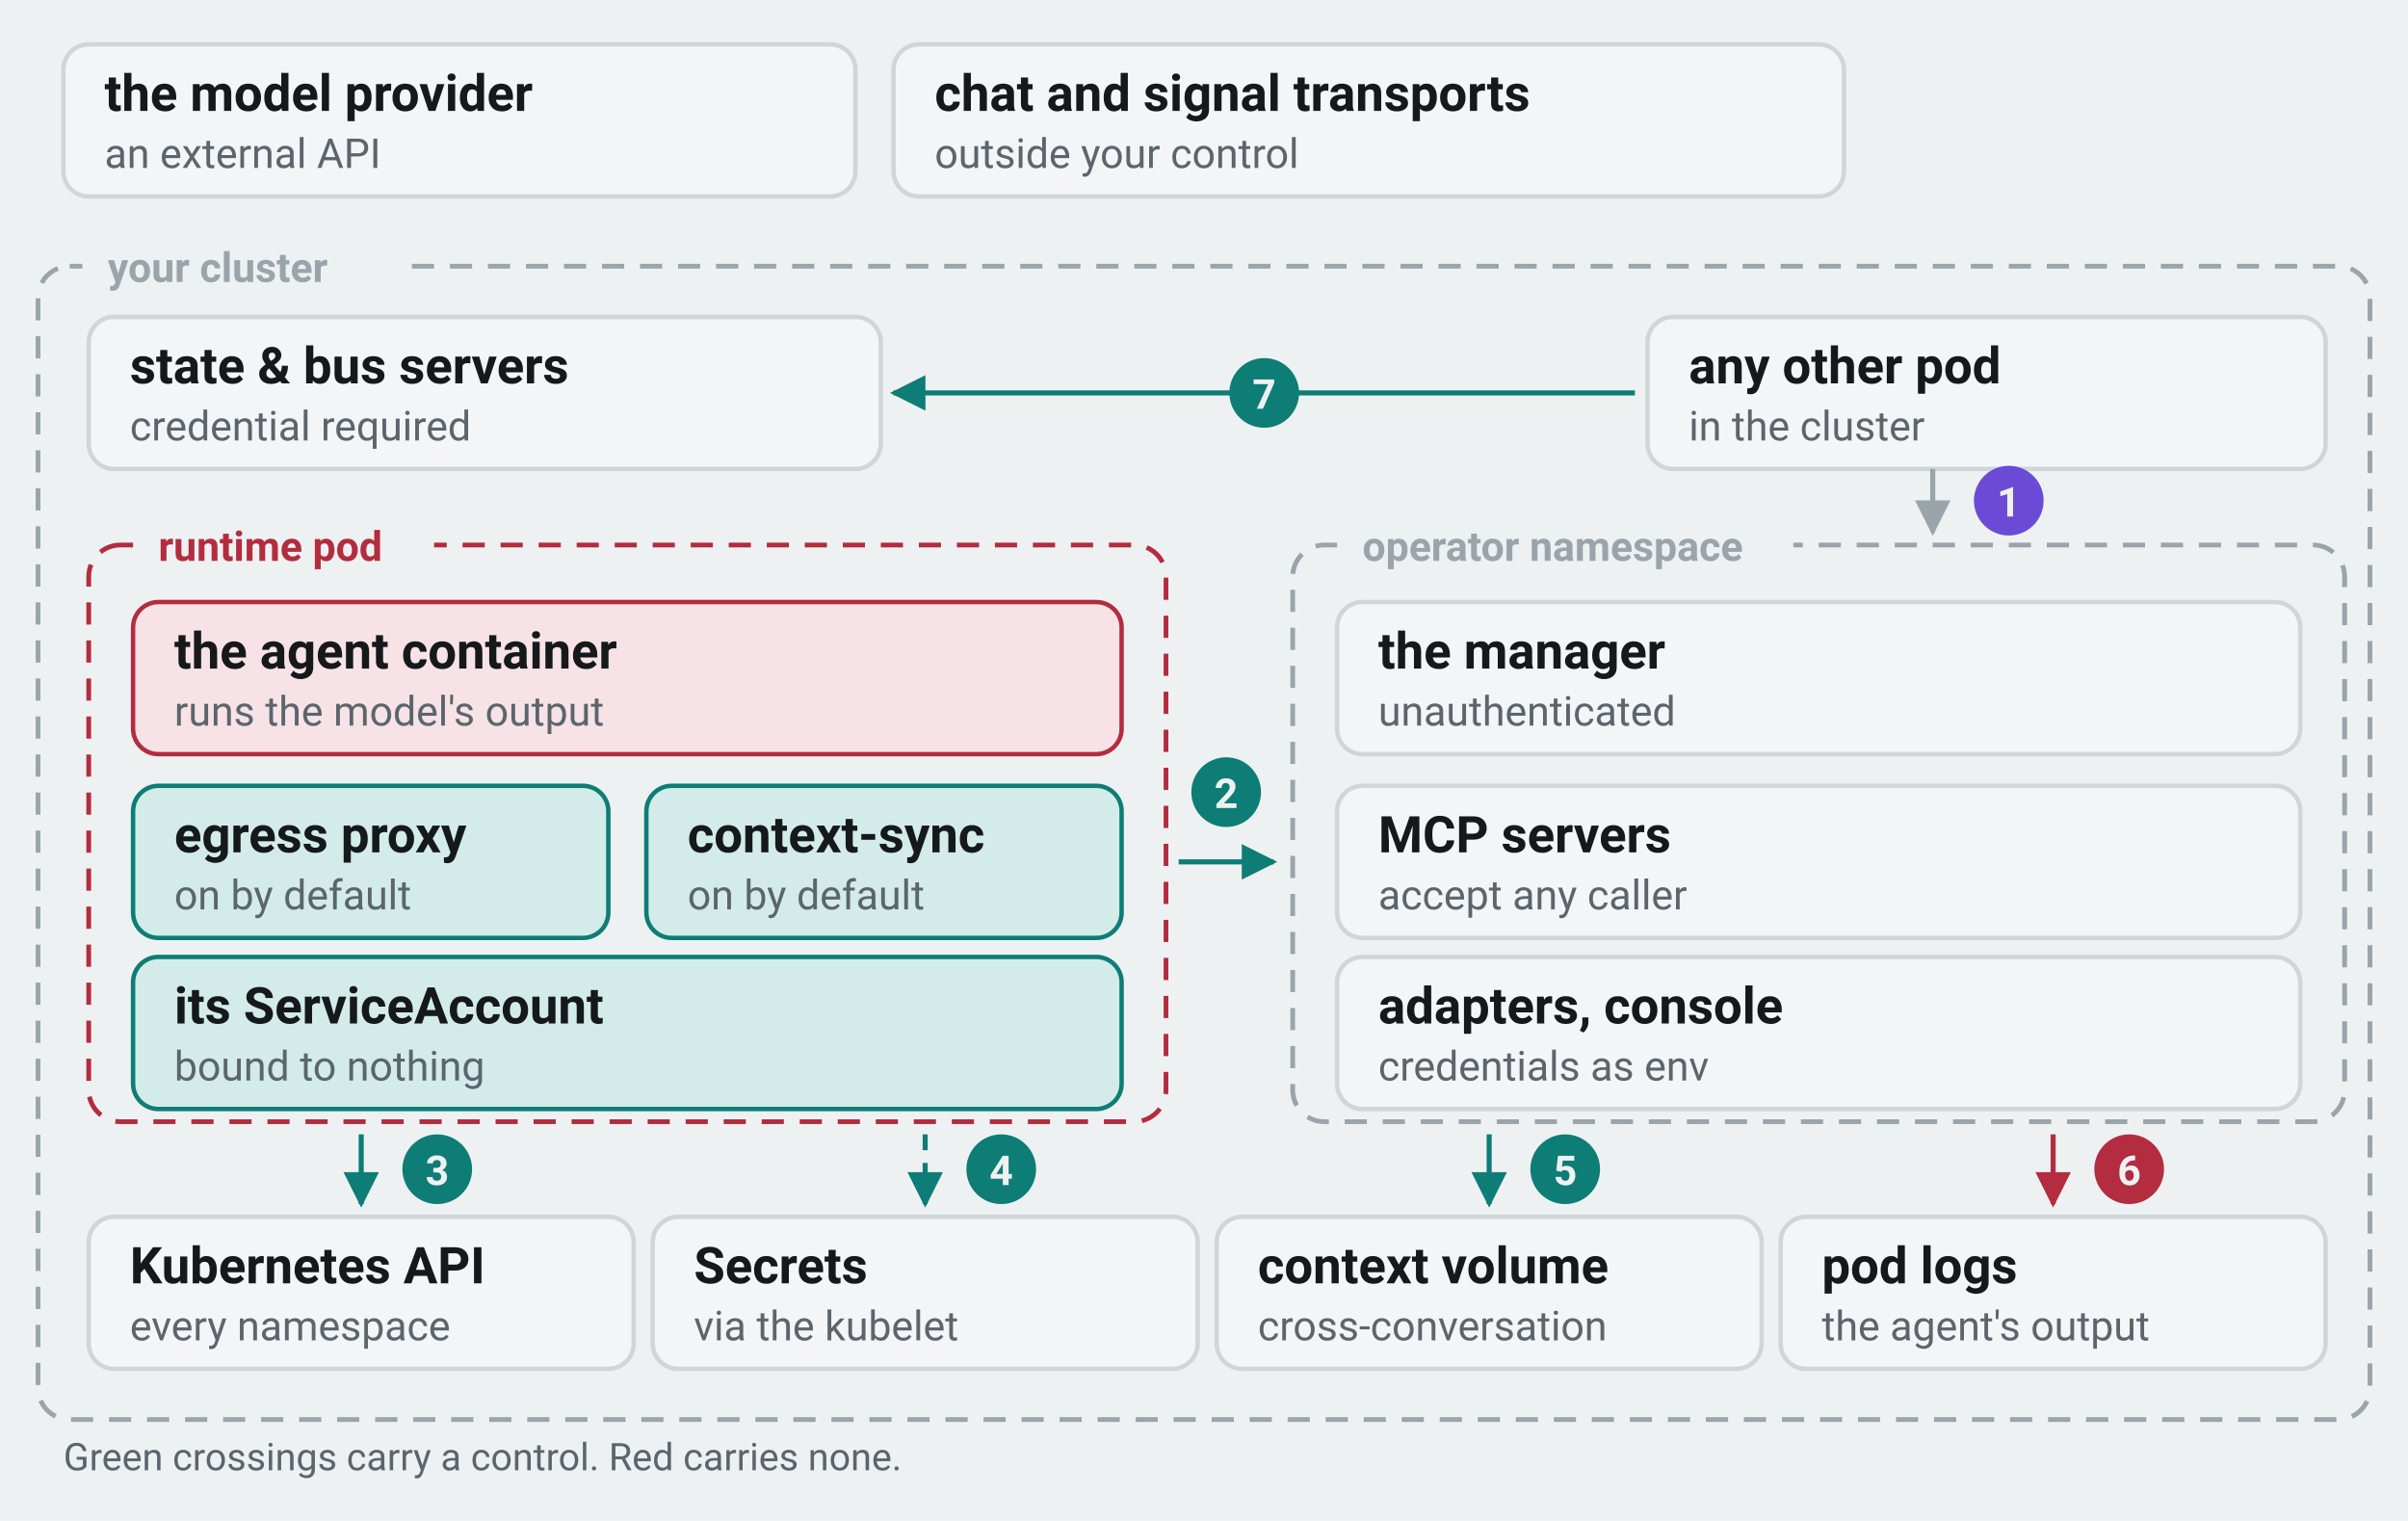
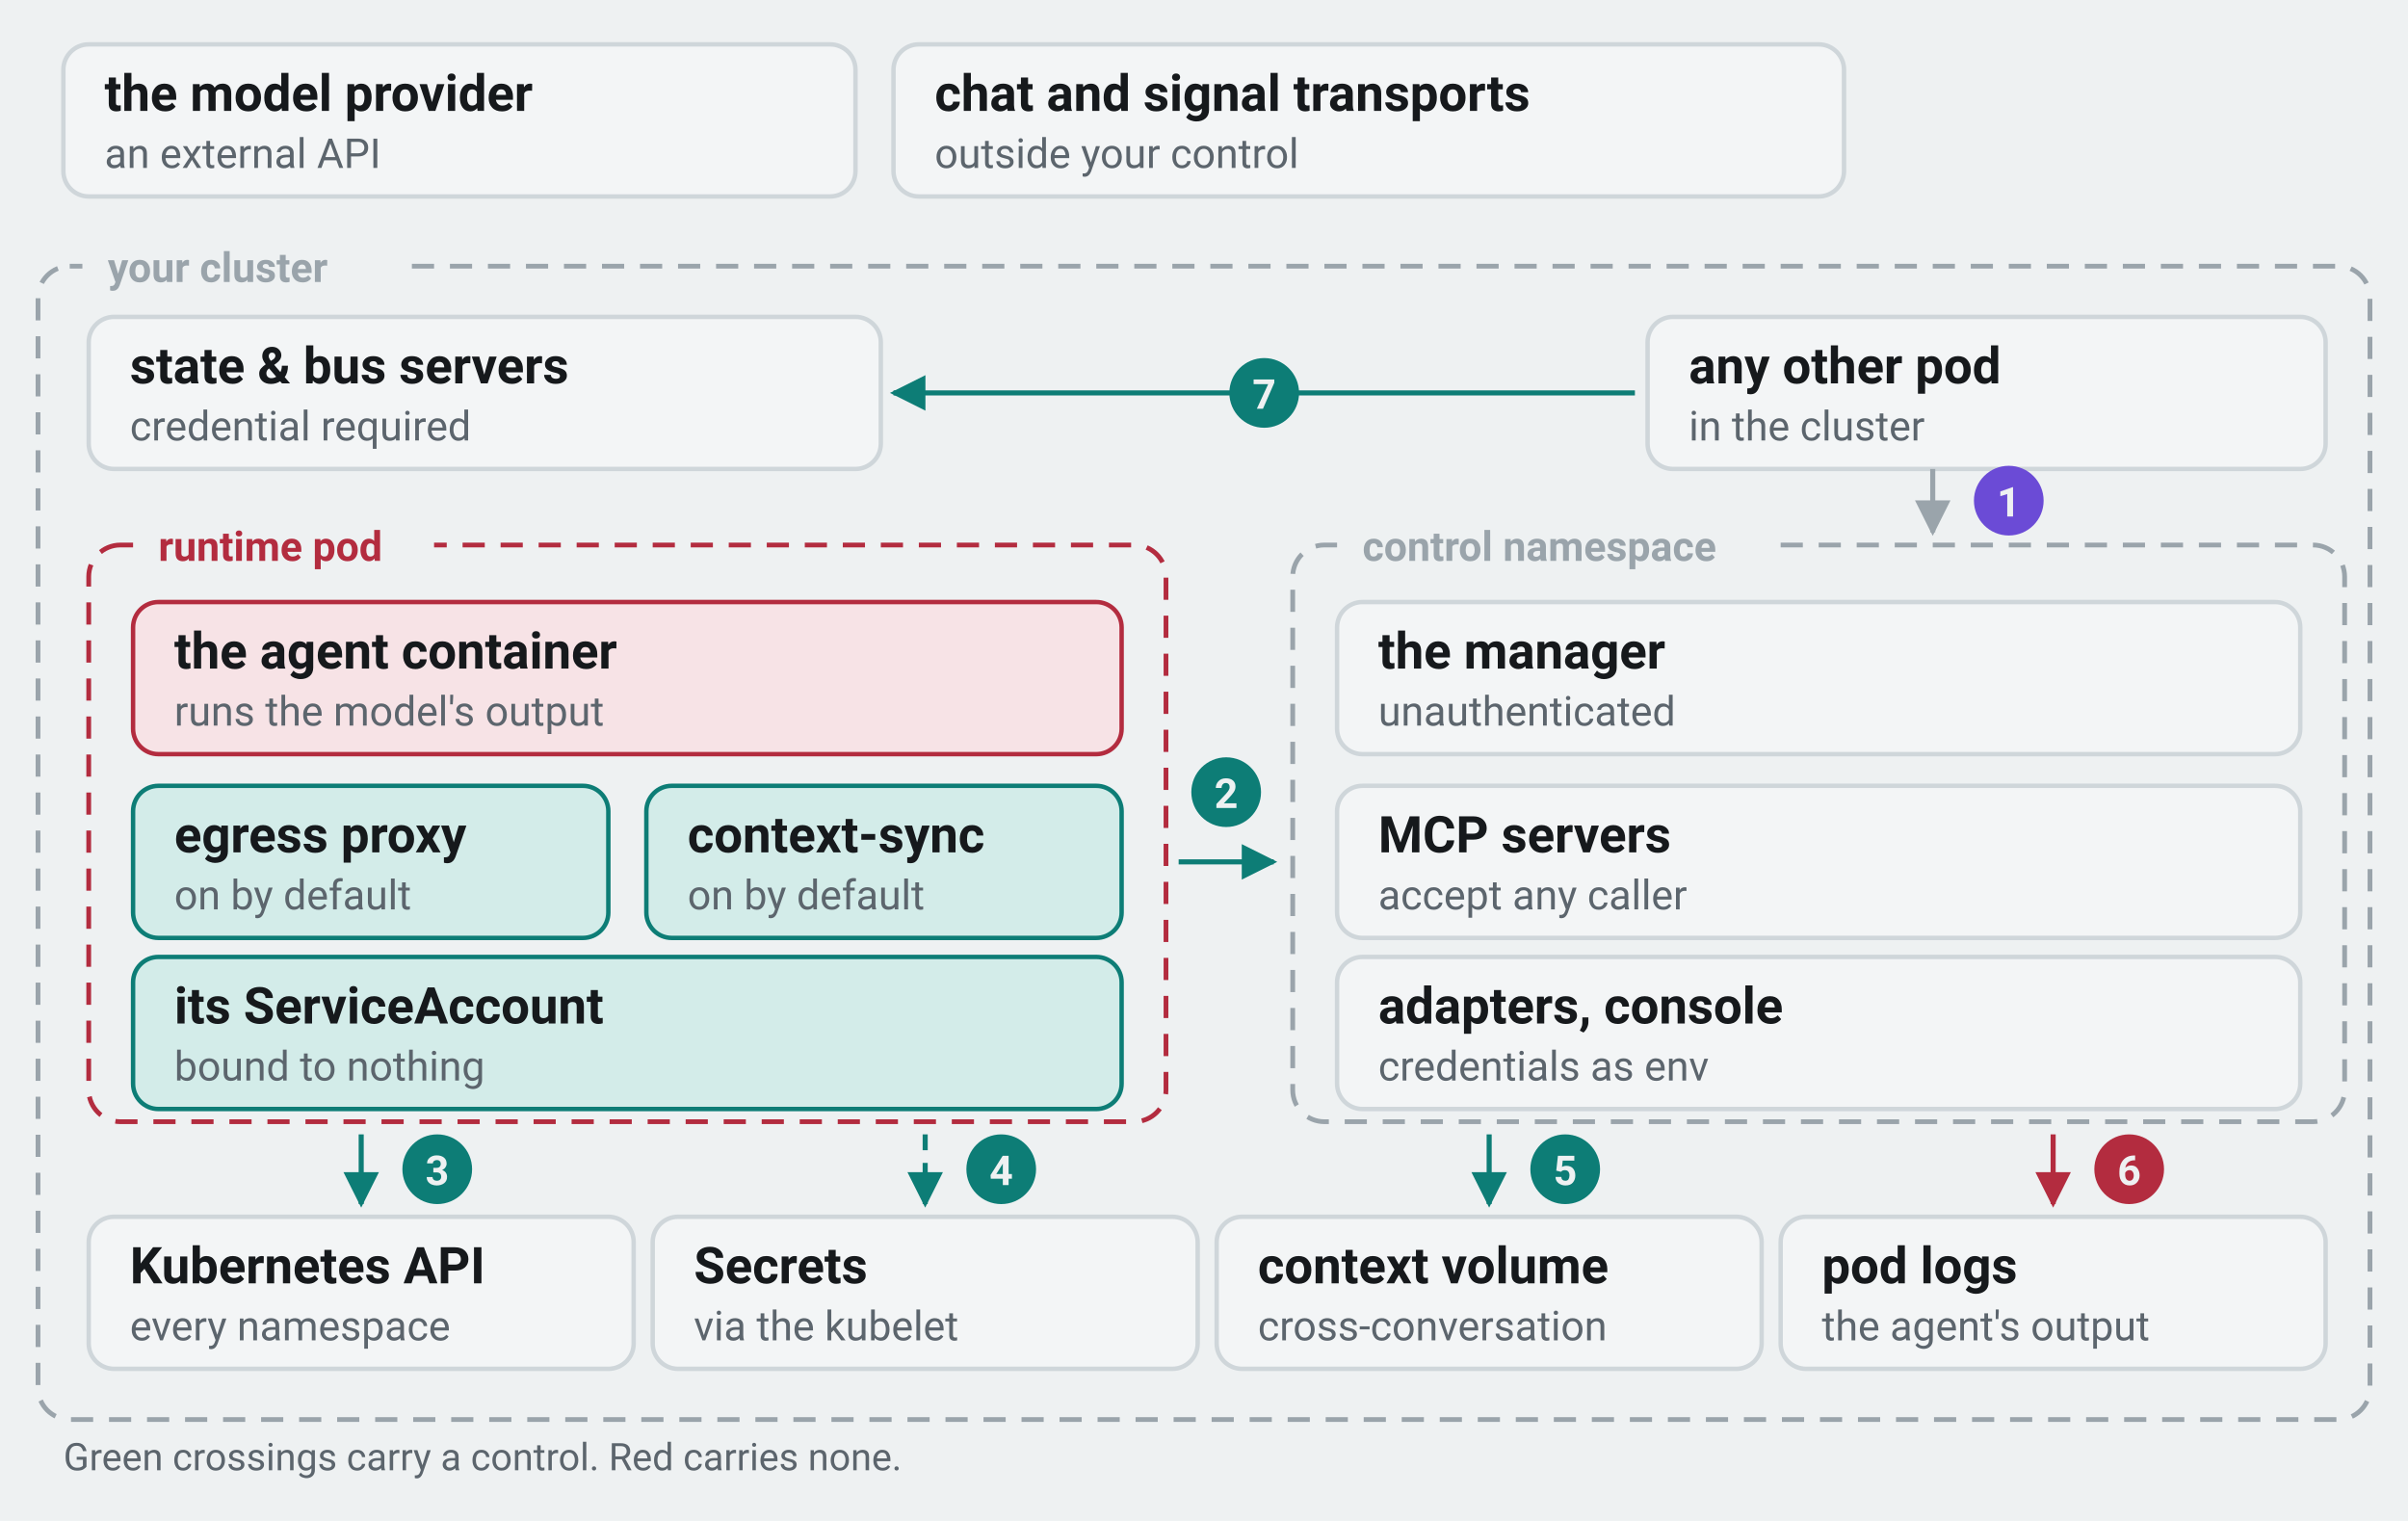
<svg xmlns="http://www.w3.org/2000/svg" viewBox="0 0 760 480" width="760" height="480" role="img">
  <rect width="760" height="480" fill="#eef1f2" />
  <defs>
    <marker id="ar-borderStrong" viewBox="0 0 10 10" refX="9" refY="5" markerWidth="7" markerHeight="7" orient="auto-start-reverse">
      <path d="M0,0 L10,5 L0,10 z" fill="#9aa4ab" />
    </marker>
    <marker id="ar-danger" viewBox="0 0 10 10" refX="9" refY="5" markerWidth="7" markerHeight="7" orient="auto-start-reverse">
      <path d="M0,0 L10,5 L0,10 z" fill="#b32c3f" />
    </marker>
    <marker id="ar-brand" viewBox="0 0 10 10" refX="9" refY="5" markerWidth="7" markerHeight="7" orient="auto-start-reverse">
      <path d="M0,0 L10,5 L0,10 z" fill="#0d7d76" />
    </marker>
  </defs>
  <rect x="20" y="14" width="250" height="48" rx="8" fill="#f3f5f6" stroke="#cfd6da" stroke-width="1.4" />
  <text x="33" y="35" fill="#16191c" font-size="16" font-weight="600" text-anchor="start" font-family="ui-sans-serif, system-ui, -apple-system, 'Segoe UI', Roboto, 'Helvetica Neue', Arial, sans-serif">the model provider</text>
  <text x="33" y="53" fill="#5c656d" font-size="13" font-weight="400" text-anchor="start" font-family="ui-sans-serif, system-ui, -apple-system, 'Segoe UI', Roboto, 'Helvetica Neue', Arial, sans-serif">an external API</text>
  <rect x="282" y="14" width="300" height="48" rx="8" fill="#f3f5f6" stroke="#cfd6da" stroke-width="1.4" />
  <text x="295" y="35" fill="#16191c" font-size="16" font-weight="600" text-anchor="start" font-family="ui-sans-serif, system-ui, -apple-system, 'Segoe UI', Roboto, 'Helvetica Neue', Arial, sans-serif">chat and signal transports</text>
  <text x="295" y="53" fill="#5c656d" font-size="13" font-weight="400" text-anchor="start" font-family="ui-sans-serif, system-ui, -apple-system, 'Segoe UI', Roboto, 'Helvetica Neue', Arial, sans-serif">outside your control</text>
  <rect x="12" y="84" width="736" height="364" rx="10" fill="none" stroke="#9aa4ab" stroke-width="1.5" stroke-dasharray="7 5" />
  <rect x="26" y="74" width="102" height="20" rx="5" fill="#eef1f2" />
  <text x="34" y="89" fill="#9aa4ab" font-size="13" font-weight="600" text-anchor="start" font-family="ui-sans-serif, system-ui, -apple-system, 'Segoe UI', Roboto, 'Helvetica Neue', Arial, sans-serif">your cluster</text>
  <rect x="520" y="100" width="214" height="48" rx="8" fill="#f3f5f6" stroke="#cfd6da" stroke-width="1.4" />
  <text x="533" y="121" fill="#16191c" font-size="16" font-weight="600" text-anchor="start" font-family="ui-sans-serif, system-ui, -apple-system, 'Segoe UI', Roboto, 'Helvetica Neue', Arial, sans-serif">any other pod</text>
  <text x="533" y="139" fill="#5c656d" font-size="13" font-weight="400" text-anchor="start" font-family="ui-sans-serif, system-ui, -apple-system, 'Segoe UI', Roboto, 'Helvetica Neue', Arial, sans-serif">in the cluster</text>
  <rect x="28" y="100" width="250" height="48" rx="8" fill="#f3f5f6" stroke="#cfd6da" stroke-width="1.4" />
  <text x="41" y="121" fill="#16191c" font-size="16" font-weight="600" text-anchor="start" font-family="ui-sans-serif, system-ui, -apple-system, 'Segoe UI', Roboto, 'Helvetica Neue', Arial, sans-serif">state &amp; bus servers</text>
  <text x="41" y="139" fill="#5c656d" font-size="13" font-weight="400" text-anchor="start" font-family="ui-sans-serif, system-ui, -apple-system, 'Segoe UI', Roboto, 'Helvetica Neue', Arial, sans-serif">credential required</text>
  <rect x="28" y="172" width="340" height="182" rx="10" fill="none" stroke="#b32c3f" stroke-width="1.5" stroke-dasharray="7 5" />
  <rect x="42" y="162" width="95" height="20" rx="5" fill="#eef1f2" />
  <text x="50" y="177" fill="#b32c3f" font-size="13" font-weight="600" text-anchor="start" font-family="ui-sans-serif, system-ui, -apple-system, 'Segoe UI', Roboto, 'Helvetica Neue', Arial, sans-serif">runtime pod</text>
  <rect x="42" y="190" width="312" height="48" rx="8" fill="#f7e3e6" stroke="#b32c3f" stroke-width="1.4" />
  <text x="55" y="211" fill="#16191c" font-size="16" font-weight="600" text-anchor="start" font-family="ui-sans-serif, system-ui, -apple-system, 'Segoe UI', Roboto, 'Helvetica Neue', Arial, sans-serif">the agent container</text>
  <text x="55" y="229" fill="#5c656d" font-size="13" font-weight="400" text-anchor="start" font-family="ui-sans-serif, system-ui, -apple-system, 'Segoe UI', Roboto, 'Helvetica Neue', Arial, sans-serif">runs the model's output</text>
  <rect x="42" y="248" width="150" height="48" rx="8" fill="#d3ece9" stroke="#0d7d76" stroke-width="1.4" />
  <text x="55" y="269" fill="#16191c" font-size="16" font-weight="600" text-anchor="start" font-family="ui-sans-serif, system-ui, -apple-system, 'Segoe UI', Roboto, 'Helvetica Neue', Arial, sans-serif">egress proxy</text>
  <text x="55" y="287" fill="#5c656d" font-size="13" font-weight="400" text-anchor="start" font-family="ui-sans-serif, system-ui, -apple-system, 'Segoe UI', Roboto, 'Helvetica Neue', Arial, sans-serif">on by default</text>
  <rect x="204" y="248" width="150" height="48" rx="8" fill="#d3ece9" stroke="#0d7d76" stroke-width="1.4" />
  <text x="217" y="269" fill="#16191c" font-size="16" font-weight="600" text-anchor="start" font-family="ui-sans-serif, system-ui, -apple-system, 'Segoe UI', Roboto, 'Helvetica Neue', Arial, sans-serif">context-sync</text>
  <text x="217" y="287" fill="#5c656d" font-size="13" font-weight="400" text-anchor="start" font-family="ui-sans-serif, system-ui, -apple-system, 'Segoe UI', Roboto, 'Helvetica Neue', Arial, sans-serif">on by default</text>
  <rect x="42" y="302" width="312" height="48" rx="8" fill="#d3ece9" stroke="#0d7d76" stroke-width="1.4" />
  <text x="55" y="323" fill="#16191c" font-size="16" font-weight="600" text-anchor="start" font-family="ui-sans-serif, system-ui, -apple-system, 'Segoe UI', Roboto, 'Helvetica Neue', Arial, sans-serif">its ServiceAccount</text>
  <text x="55" y="341" fill="#5c656d" font-size="13" font-weight="400" text-anchor="start" font-family="ui-sans-serif, system-ui, -apple-system, 'Segoe UI', Roboto, 'Helvetica Neue', Arial, sans-serif">bound to nothing</text>
  <rect x="408" y="172" width="332" height="182" rx="10" fill="none" stroke="#9aa4ab" stroke-width="1.5" stroke-dasharray="7 5" />
-   <rect x="422" y="162" width="144" height="20" rx="5" fill="#eef1f2" />
-   <text x="430" y="177" fill="#9aa4ab" font-size="13" font-weight="600" text-anchor="start" font-family="ui-sans-serif, system-ui, -apple-system, 'Segoe UI', Roboto, 'Helvetica Neue', Arial, sans-serif">operator namespace</text>
+   <rect x="422" y="162" width="137" height="20" rx="5" fill="#eef1f2" />
+   <text x="430" y="177" fill="#9aa4ab" font-size="13" font-weight="600" text-anchor="start" font-family="ui-sans-serif, system-ui, -apple-system, 'Segoe UI', Roboto, 'Helvetica Neue', Arial, sans-serif">control namespace</text>
  <rect x="422" y="190" width="304" height="48" rx="8" fill="#f3f5f6" stroke="#cfd6da" stroke-width="1.4" />
  <text x="435" y="211" fill="#16191c" font-size="16" font-weight="600" text-anchor="start" font-family="ui-sans-serif, system-ui, -apple-system, 'Segoe UI', Roboto, 'Helvetica Neue', Arial, sans-serif">the manager</text>
  <text x="435" y="229" fill="#5c656d" font-size="13" font-weight="400" text-anchor="start" font-family="ui-sans-serif, system-ui, -apple-system, 'Segoe UI', Roboto, 'Helvetica Neue', Arial, sans-serif">unauthenticated</text>
  <rect x="422" y="248" width="304" height="48" rx="8" fill="#f3f5f6" stroke="#cfd6da" stroke-width="1.4" />
  <text x="435" y="269" fill="#16191c" font-size="16" font-weight="600" text-anchor="start" font-family="ui-sans-serif, system-ui, -apple-system, 'Segoe UI', Roboto, 'Helvetica Neue', Arial, sans-serif">MCP servers</text>
  <text x="435" y="287" fill="#5c656d" font-size="13" font-weight="400" text-anchor="start" font-family="ui-sans-serif, system-ui, -apple-system, 'Segoe UI', Roboto, 'Helvetica Neue', Arial, sans-serif">accept any caller</text>
  <rect x="422" y="302" width="304" height="48" rx="8" fill="#f3f5f6" stroke="#cfd6da" stroke-width="1.4" />
  <text x="435" y="323" fill="#16191c" font-size="16" font-weight="600" text-anchor="start" font-family="ui-sans-serif, system-ui, -apple-system, 'Segoe UI', Roboto, 'Helvetica Neue', Arial, sans-serif">adapters, console</text>
  <text x="435" y="341" fill="#5c656d" font-size="13" font-weight="400" text-anchor="start" font-family="ui-sans-serif, system-ui, -apple-system, 'Segoe UI', Roboto, 'Helvetica Neue', Arial, sans-serif">credentials as env</text>
  <rect x="28" y="384" width="172" height="48" rx="8" fill="#f3f5f6" stroke="#cfd6da" stroke-width="1.4" />
  <text x="41" y="405" fill="#16191c" font-size="16" font-weight="600" text-anchor="start" font-family="ui-sans-serif, system-ui, -apple-system, 'Segoe UI', Roboto, 'Helvetica Neue', Arial, sans-serif">Kubernetes API</text>
  <text x="41" y="423" fill="#5c656d" font-size="13" font-weight="400" text-anchor="start" font-family="ui-sans-serif, system-ui, -apple-system, 'Segoe UI', Roboto, 'Helvetica Neue', Arial, sans-serif">every namespace</text>
  <rect x="206" y="384" width="172" height="48" rx="8" fill="#f3f5f6" stroke="#cfd6da" stroke-width="1.4" />
  <text x="219" y="405" fill="#16191c" font-size="16" font-weight="600" text-anchor="start" font-family="ui-sans-serif, system-ui, -apple-system, 'Segoe UI', Roboto, 'Helvetica Neue', Arial, sans-serif">Secrets</text>
  <text x="219" y="423" fill="#5c656d" font-size="13" font-weight="400" text-anchor="start" font-family="ui-sans-serif, system-ui, -apple-system, 'Segoe UI', Roboto, 'Helvetica Neue', Arial, sans-serif">via the kubelet</text>
  <rect x="384" y="384" width="172" height="48" rx="8" fill="#f3f5f6" stroke="#cfd6da" stroke-width="1.4" />
  <text x="397" y="405" fill="#16191c" font-size="16" font-weight="600" text-anchor="start" font-family="ui-sans-serif, system-ui, -apple-system, 'Segoe UI', Roboto, 'Helvetica Neue', Arial, sans-serif">context volume</text>
  <text x="397" y="423" fill="#5c656d" font-size="13" font-weight="400" text-anchor="start" font-family="ui-sans-serif, system-ui, -apple-system, 'Segoe UI', Roboto, 'Helvetica Neue', Arial, sans-serif">cross-conversation</text>
  <rect x="562" y="384" width="172" height="48" rx="8" fill="#f3f5f6" stroke="#cfd6da" stroke-width="1.4" />
  <text x="575" y="405" fill="#16191c" font-size="16" font-weight="600" text-anchor="start" font-family="ui-sans-serif, system-ui, -apple-system, 'Segoe UI', Roboto, 'Helvetica Neue', Arial, sans-serif">pod logs</text>
  <text x="575" y="423" fill="#5c656d" font-size="13" font-weight="400" text-anchor="start" font-family="ui-sans-serif, system-ui, -apple-system, 'Segoe UI', Roboto, 'Helvetica Neue', Arial, sans-serif">the agent's output</text>
  <path d="M610,148 L610,168" stroke="#9aa4ab" stroke-width="1.6" fill="none" marker-end="url(#ar-borderStrong)" />
  <circle cx="634" cy="158" r="11" fill="#6b4bd6" />
  <text x="634" y="163" fill="#eef1f2" font-size="13" font-weight="700" text-anchor="middle" font-family="ui-sans-serif, system-ui, -apple-system, 'Segoe UI', Roboto, 'Helvetica Neue', Arial, sans-serif">1</text>
  <path d="M372,272 L402,272" stroke="#0d7d76" stroke-width="1.6" fill="none" marker-end="url(#ar-brand)" />
  <circle cx="387" cy="250" r="11" fill="#0d7d76" />
  <text x="387" y="255" fill="#eef1f2" font-size="13" font-weight="700" text-anchor="middle" font-family="ui-sans-serif, system-ui, -apple-system, 'Segoe UI', Roboto, 'Helvetica Neue', Arial, sans-serif">2</text>
  <path d="M114,358 L114,380" stroke="#0d7d76" stroke-width="1.6" fill="none" marker-end="url(#ar-brand)" />
  <circle cx="138" cy="369" r="11" fill="#0d7d76" />
  <text x="138" y="374" fill="#eef1f2" font-size="13" font-weight="700" text-anchor="middle" font-family="ui-sans-serif, system-ui, -apple-system, 'Segoe UI', Roboto, 'Helvetica Neue', Arial, sans-serif">3</text>
  <path d="M292,358 L292,380" stroke="#0d7d76" stroke-width="1.6" fill="none" marker-end="url(#ar-brand)" stroke-dasharray="5 4" />
  <circle cx="316" cy="369" r="11" fill="#0d7d76" />
  <text x="316" y="374" fill="#eef1f2" font-size="13" font-weight="700" text-anchor="middle" font-family="ui-sans-serif, system-ui, -apple-system, 'Segoe UI', Roboto, 'Helvetica Neue', Arial, sans-serif">4</text>
  <path d="M470,358 L470,380" stroke="#0d7d76" stroke-width="1.6" fill="none" marker-end="url(#ar-brand)" />
  <circle cx="494" cy="369" r="11" fill="#0d7d76" />
  <text x="494" y="374" fill="#eef1f2" font-size="13" font-weight="700" text-anchor="middle" font-family="ui-sans-serif, system-ui, -apple-system, 'Segoe UI', Roboto, 'Helvetica Neue', Arial, sans-serif">5</text>
  <path d="M648,358 L648,380" stroke="#b32c3f" stroke-width="1.6" fill="none" marker-end="url(#ar-danger)" />
  <circle cx="672" cy="369" r="11" fill="#b32c3f" />
  <text x="672" y="374" fill="#eef1f2" font-size="13" font-weight="700" text-anchor="middle" font-family="ui-sans-serif, system-ui, -apple-system, 'Segoe UI', Roboto, 'Helvetica Neue', Arial, sans-serif">6</text>
  <path d="M516,124 L282,124" stroke="#0d7d76" stroke-width="1.6" fill="none" marker-end="url(#ar-brand)" />
  <circle cx="399" cy="124" r="11" fill="#0d7d76" />
  <text x="399" y="129" fill="#eef1f2" font-size="13" font-weight="700" text-anchor="middle" font-family="ui-sans-serif, system-ui, -apple-system, 'Segoe UI', Roboto, 'Helvetica Neue', Arial, sans-serif">7</text>
  <text x="20" y="464" fill="#5c656d" font-size="12" font-weight="400" text-anchor="start" font-family="ui-sans-serif, system-ui, -apple-system, 'Segoe UI', Roboto, 'Helvetica Neue', Arial, sans-serif">Green crossings carry a control. Red carries none.</text>
</svg>
